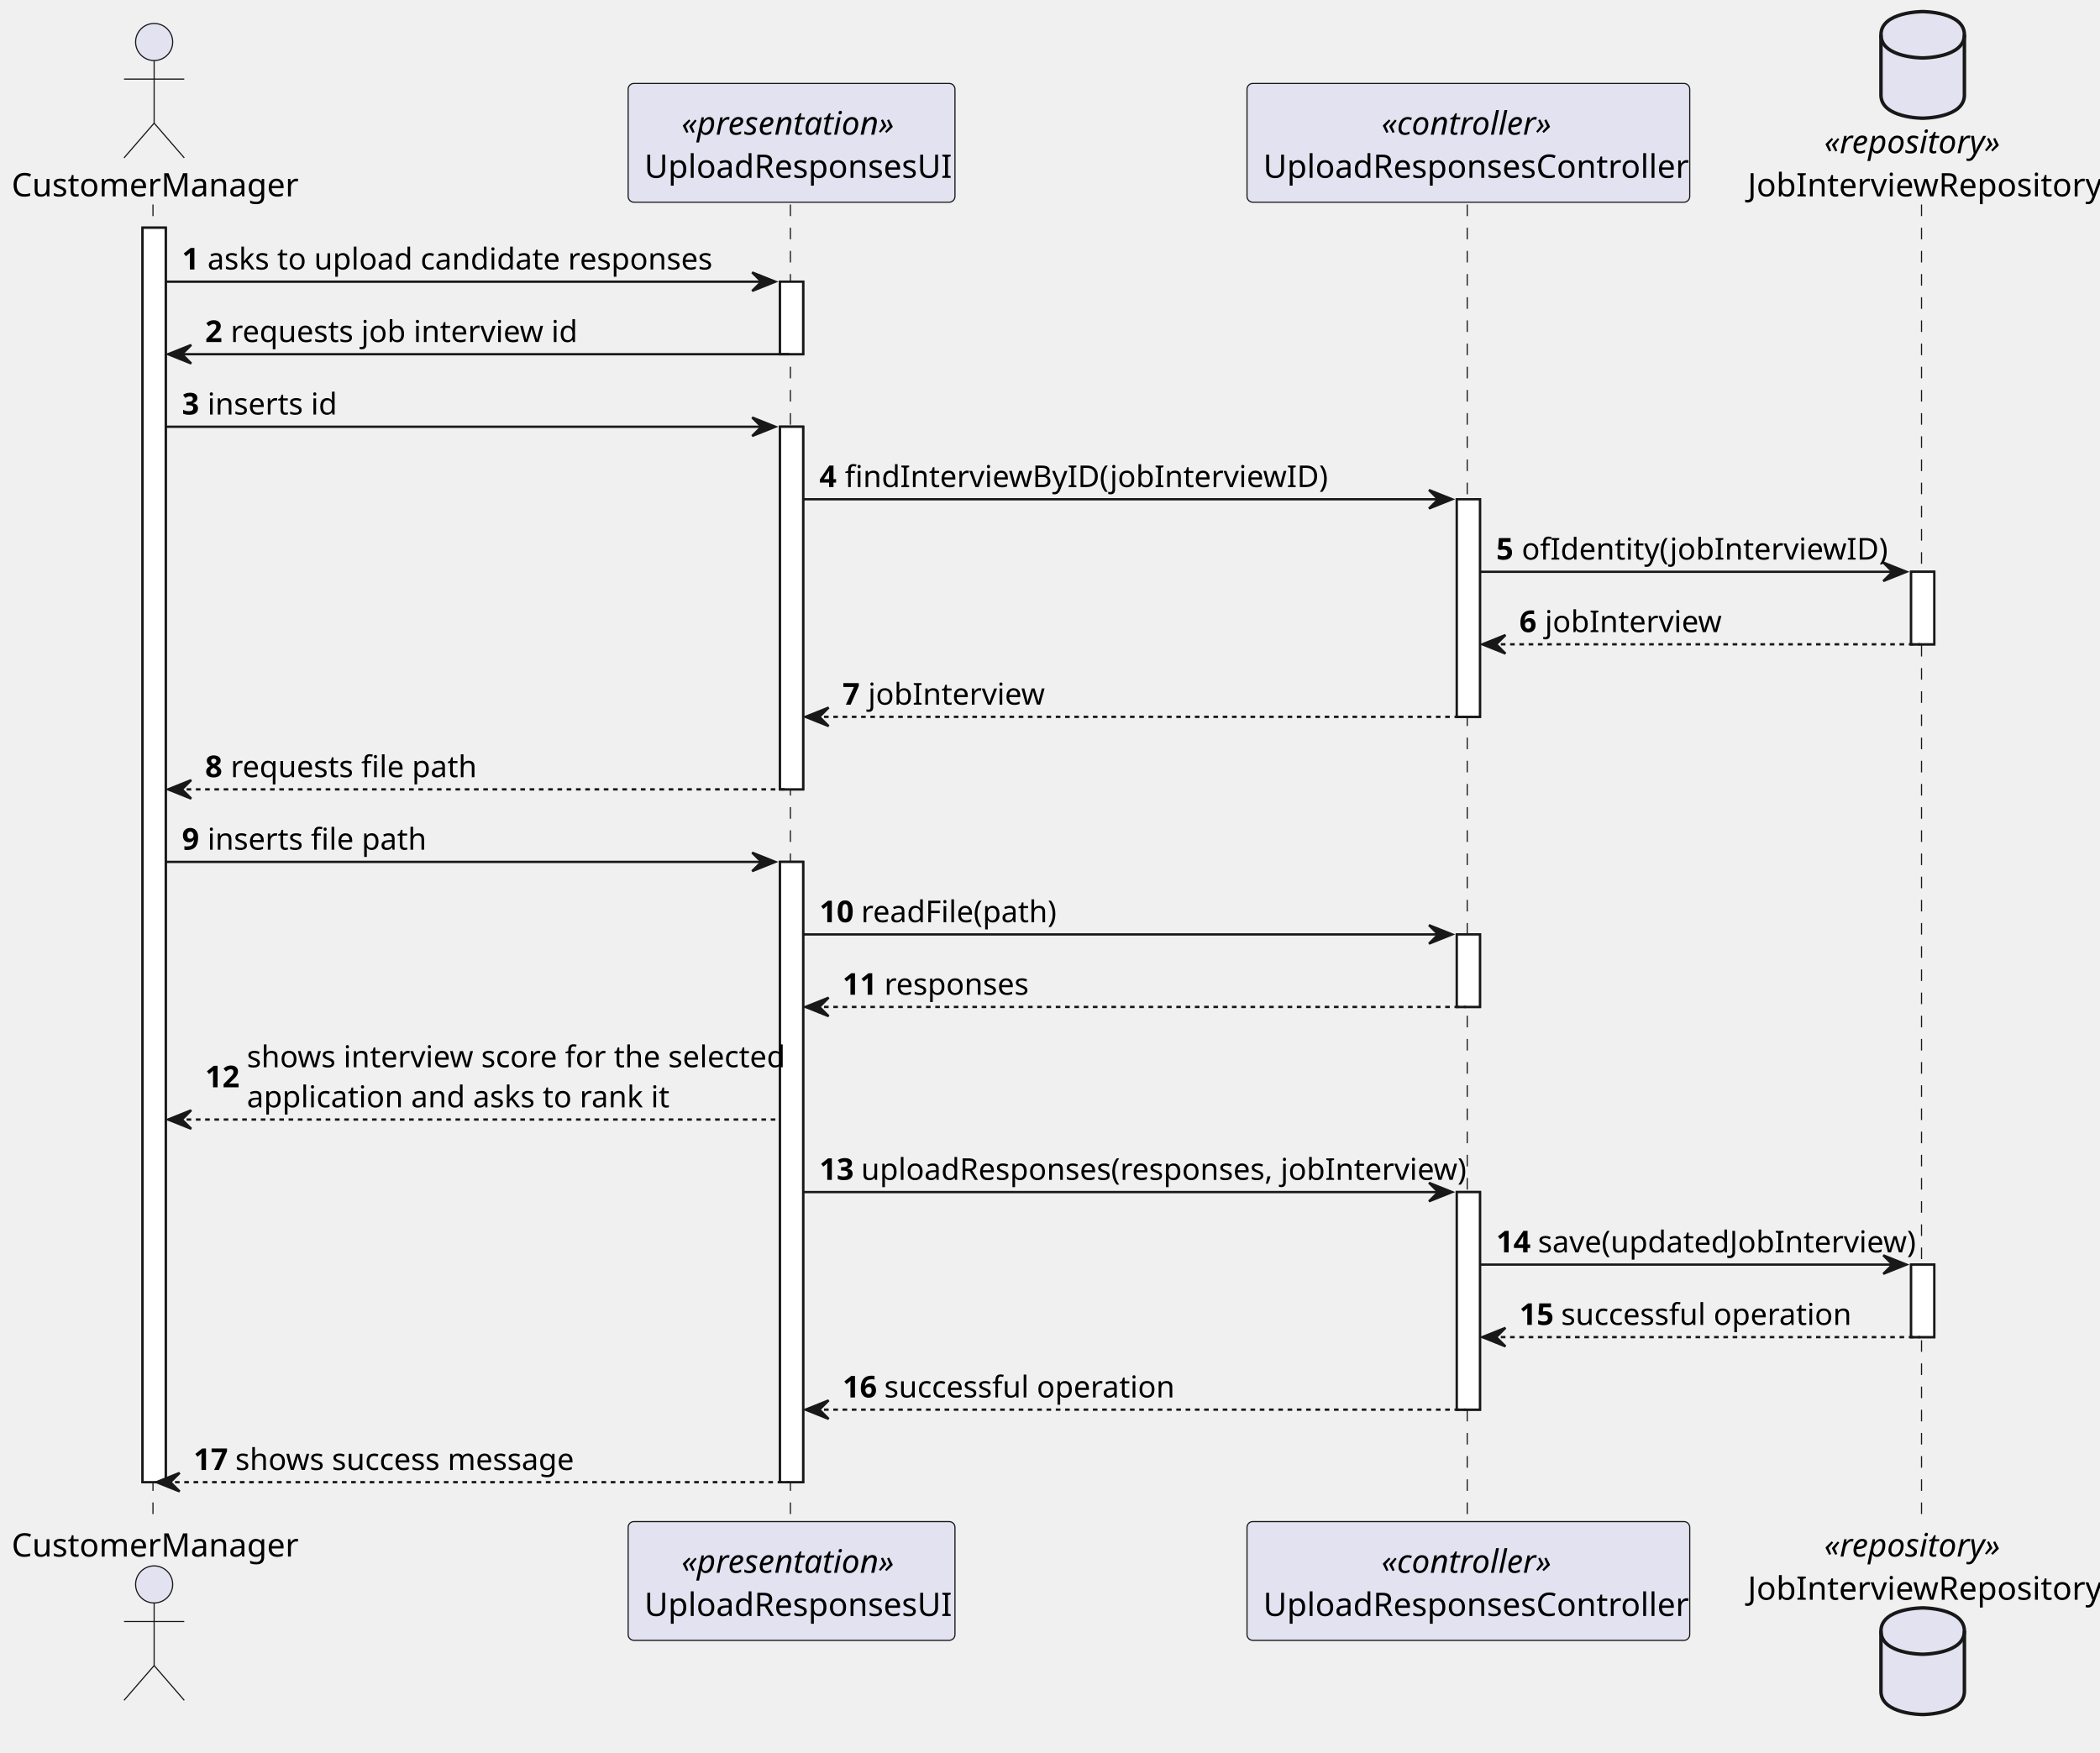
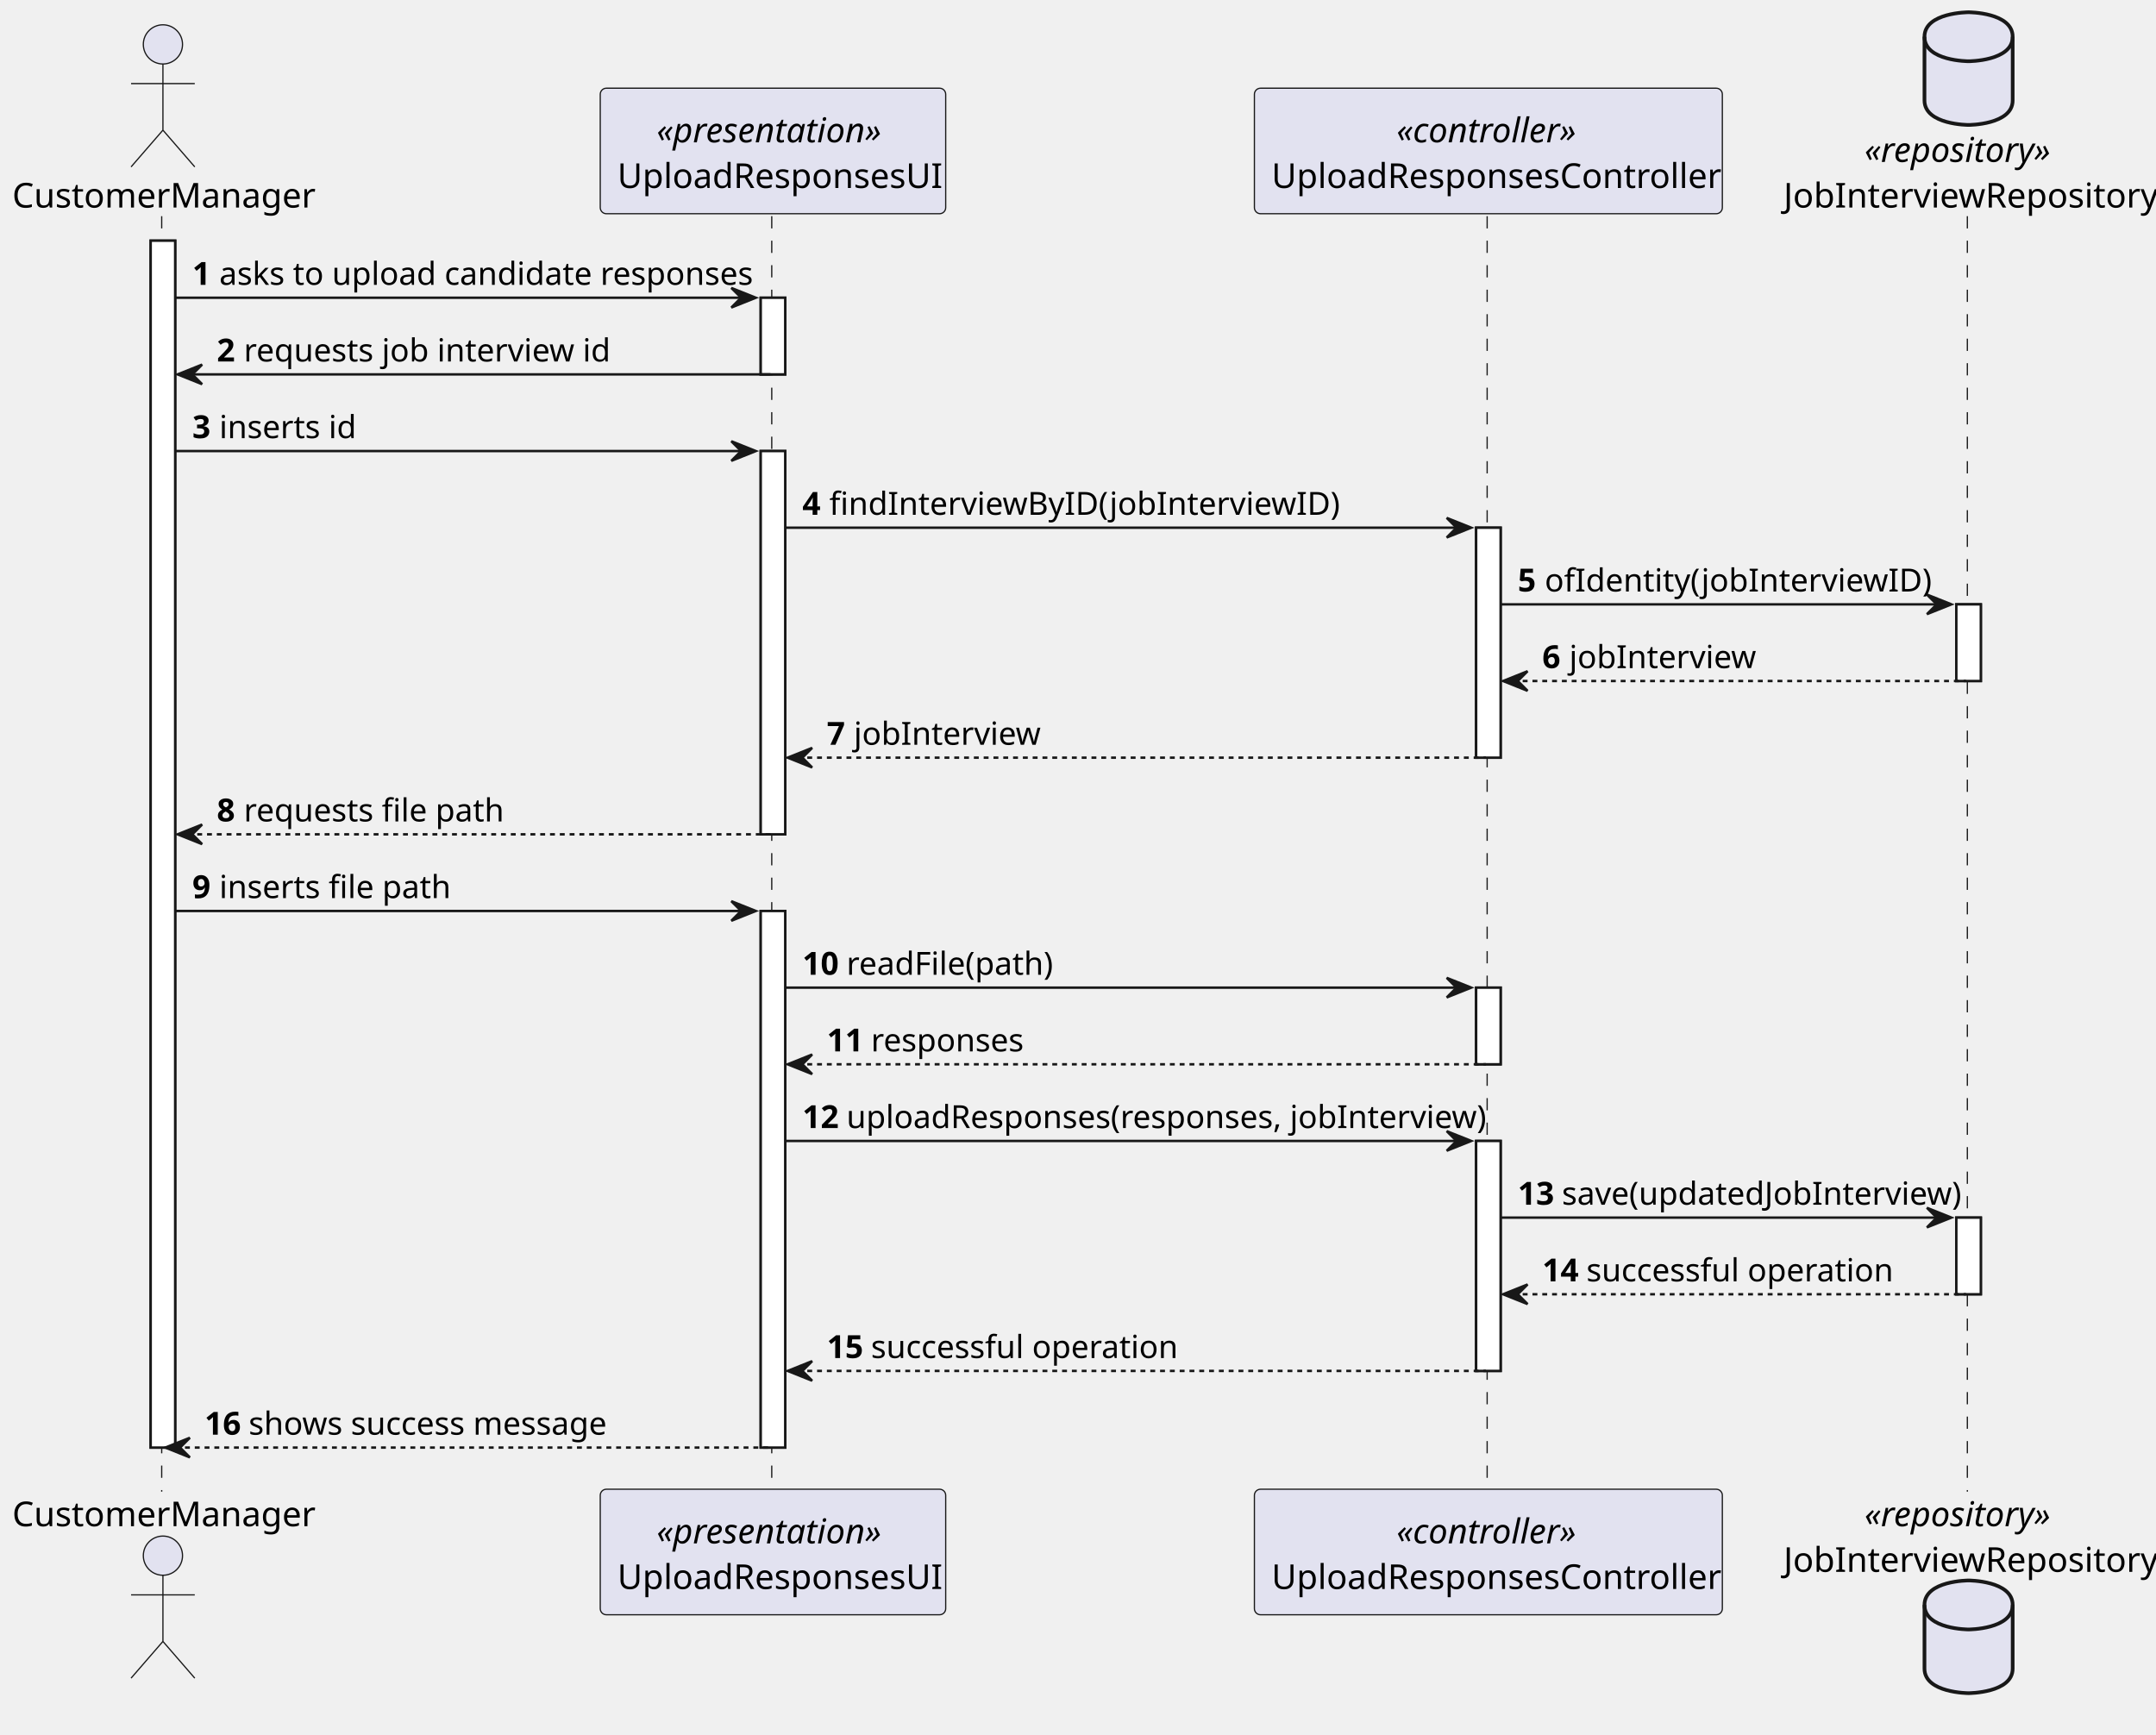
- <svg xmlns="http://www.w3.org/2000/svg" contentStyleType="text/css" height="756px" preserveAspectRatio="none" style="width:906px;height:756px;background:#FFFFFF;" version="1.1" viewBox="0 0 906 756" width="906px" zoomAndPan="magnify">
+ <svg xmlns="http://www.w3.org/2000/svg" contentStyleType="text/css" height="708px" preserveAspectRatio="none" style="width:880px;height:708px;background:#FFFFFF;" version="1.1" viewBox="0 0 880 708" width="880px" zoomAndPan="magnify">
  <defs />
  <g>
-     <rect fill="#FFFFFF" height="541.238" style="stroke:#181818;stroke-width:1.0;" width="10" x="61.5" y="98.242" />
-     <rect fill="#FFFFFF" height="31.291" style="stroke:#181818;stroke-width:1.0;" width="10" x="336.5" y="121.533" />
-     <rect fill="#FFFFFF" height="156.455" style="stroke:#181818;stroke-width:1.0;" width="10" x="336.5" y="184.115" />
-     <rect fill="#FFFFFF" height="267.619" style="stroke:#181818;stroke-width:1.0;" width="10" x="336.5" y="371.861" />
-     <rect fill="#FFFFFF" height="93.873" style="stroke:#181818;stroke-width:1.0;" width="10" x="628.5" y="215.406" />
-     <rect fill="#FFFFFF" height="31.291" style="stroke:#181818;stroke-width:1.0;" width="10" x="628.5" y="403.152" />
-     <rect fill="#FFFFFF" height="93.873" style="stroke:#181818;stroke-width:1.0;" width="10" x="628.5" y="514.316" />
-     <rect fill="#FFFFFF" height="31.291" style="stroke:#181818;stroke-width:1.0;" width="10" x="824.5" y="246.697" />
-     <rect fill="#FFFFFF" height="31.291" style="stroke:#181818;stroke-width:1.0;" width="10" x="824.5" y="545.607" />
-     <line style="stroke:#181818;stroke-width:0.5;stroke-dasharray:5.0,5.0;" x1="66" x2="66" y1="88.242" y2="657.481" />
-     <line style="stroke:#181818;stroke-width:0.5;stroke-dasharray:5.0,5.0;" x1="341" x2="341" y1="88.242" y2="657.481" />
-     <line style="stroke:#181818;stroke-width:0.5;stroke-dasharray:5.0,5.0;" x1="633" x2="633" y1="88.242" y2="657.481" />
-     <line style="stroke:#181818;stroke-width:0.5;stroke-dasharray:5.0,5.0;" x1="829" x2="829" y1="88.242" y2="657.481" />
+     <rect fill="#FFFFFF" height="492.656" style="stroke:#181818;stroke-width:1.0;" width="10" x="61.5" y="98.242" />
+     <rect fill="#FFFFFF" height="31.291" style="stroke:#181818;stroke-width:1.0;" width="10" x="310.5" y="121.533" />
+     <rect fill="#FFFFFF" height="156.455" style="stroke:#181818;stroke-width:1.0;" width="10" x="310.5" y="184.115" />
+     <rect fill="#FFFFFF" height="219.037" style="stroke:#181818;stroke-width:1.0;" width="10" x="310.5" y="371.861" />
+     <rect fill="#FFFFFF" height="93.873" style="stroke:#181818;stroke-width:1.0;" width="10" x="602.5" y="215.406" />
+     <rect fill="#FFFFFF" height="31.291" style="stroke:#181818;stroke-width:1.0;" width="10" x="602.5" y="403.152" />
+     <rect fill="#FFFFFF" height="93.873" style="stroke:#181818;stroke-width:1.0;" width="10" x="602.5" y="465.734" />
+     <rect fill="#FFFFFF" height="31.291" style="stroke:#181818;stroke-width:1.0;" width="10" x="798.5" y="246.697" />
+     <rect fill="#FFFFFF" height="31.291" style="stroke:#181818;stroke-width:1.0;" width="10" x="798.5" y="497.025" />
+     <line style="stroke:#181818;stroke-width:0.5;stroke-dasharray:5.0,5.0;" x1="66" x2="66" y1="88.242" y2="608.898" />
+     <line style="stroke:#181818;stroke-width:0.5;stroke-dasharray:5.0,5.0;" x1="315" x2="315" y1="88.242" y2="608.898" />
+     <line style="stroke:#181818;stroke-width:0.5;stroke-dasharray:5.0,5.0;" x1="607" x2="607" y1="88.242" y2="608.898" />
+     <line style="stroke:#181818;stroke-width:0.5;stroke-dasharray:5.0,5.0;" x1="803" x2="803" y1="88.242" y2="608.898" />
    <text fill="#000000" font-family="sans-serif" font-size="14" lengthAdjust="spacing" textLength="117" x="5" y="84.728">CustomerManager</text>
    <ellipse cx="66.5" cy="18.121" fill="#E2E2F0" rx="8" ry="8" style="stroke:#181818;stroke-width:0.5;" />
    <path d="M66.5,26.121 L66.5,53.121 M53.5,34.121 L79.5,34.121 M66.5,53.121 L53.5,68.121 M66.5,53.121 L79.5,68.121 " fill="none" style="stroke:#181818;stroke-width:0.5;" />
-     <text fill="#000000" font-family="sans-serif" font-size="14" lengthAdjust="spacing" textLength="117" x="5" y="671.588">CustomerManager</text>
-     <ellipse cx="66.5" cy="683.602" fill="#E2E2F0" rx="8" ry="8" style="stroke:#181818;stroke-width:0.5;" />
-     <path d="M66.5,691.602 L66.5,718.602 M53.5,699.602 L79.5,699.602 M66.5,718.602 L53.5,733.602 M66.5,718.602 L79.5,733.602 " fill="none" style="stroke:#181818;stroke-width:0.5;" />
-     <rect fill="#E2E2F0" height="51.242" rx="2.5" ry="2.5" style="stroke:#181818;stroke-width:0.5;" width="141" x="271" y="36" />
-     <text fill="#000000" font-family="sans-serif" font-size="14" font-style="italic" lengthAdjust="spacing" textLength="95" x="294" y="58.107">«presentation»</text>
-     <text fill="#000000" font-family="sans-serif" font-size="14" lengthAdjust="spacing" textLength="127" x="278" y="76.728">UploadResponsesUI</text>
-     <rect fill="#E2E2F0" height="51.242" rx="2.5" ry="2.5" style="stroke:#181818;stroke-width:0.5;" width="141" x="271" y="656.481" />
-     <text fill="#000000" font-family="sans-serif" font-size="14" font-style="italic" lengthAdjust="spacing" textLength="95" x="294" y="678.588">«presentation»</text>
-     <text fill="#000000" font-family="sans-serif" font-size="14" lengthAdjust="spacing" textLength="127" x="278" y="697.209">UploadResponsesUI</text>
-     <rect fill="#E2E2F0" height="51.242" rx="2.5" ry="2.5" style="stroke:#181818;stroke-width:0.5;" width="191" x="538" y="36" />
-     <text fill="#000000" font-family="sans-serif" font-size="14" font-style="italic" lengthAdjust="spacing" textLength="75" x="596" y="58.107">«controller»</text>
-     <text fill="#000000" font-family="sans-serif" font-size="14" lengthAdjust="spacing" textLength="177" x="545" y="76.728">UploadResponsesController</text>
-     <rect fill="#E2E2F0" height="51.242" rx="2.5" ry="2.5" style="stroke:#181818;stroke-width:0.5;" width="191" x="538" y="656.481" />
-     <text fill="#000000" font-family="sans-serif" font-size="14" font-style="italic" lengthAdjust="spacing" textLength="75" x="596" y="678.588">«controller»</text>
-     <text fill="#000000" font-family="sans-serif" font-size="14" lengthAdjust="spacing" textLength="177" x="545" y="697.209">UploadResponsesController</text>
-     <text fill="#000000" font-family="sans-serif" font-size="14" font-style="italic" lengthAdjust="spacing" textLength="79" x="787" y="66.107">«repository»</text>
-     <text fill="#000000" font-family="sans-serif" font-size="14" lengthAdjust="spacing" textLength="145" x="754" y="84.728">JobInterviewRepository</text>
-     <path d="M811.5,15 C811.5,5 829.5,5 829.5,5 C829.5,5 847.5,5 847.5,15 L847.5,41 C847.5,51 829.5,51 829.5,51 C829.5,51 811.5,51 811.5,41 L811.5,15 " fill="#E2E2F0" style="stroke:#181818;stroke-width:1.5;" />
-     <path d="M811.5,15 C811.5,25 829.5,25 829.5,25 C829.5,25 847.5,25 847.5,15 " fill="none" style="stroke:#181818;stroke-width:1.5;" />
-     <text fill="#000000" font-family="sans-serif" font-size="14" font-style="italic" lengthAdjust="spacing" textLength="79" x="787" y="671.588">«repository»</text>
-     <text fill="#000000" font-family="sans-serif" font-size="14" lengthAdjust="spacing" textLength="145" x="754" y="690.209">JobInterviewRepository</text>
-     <path d="M811.5,703.723 C811.5,693.723 829.5,693.723 829.5,693.723 C829.5,693.723 847.5,693.723 847.5,703.723 L847.5,729.723 C847.5,739.723 829.5,739.723 829.5,739.723 C829.5,739.723 811.5,739.723 811.5,729.723 L811.5,703.723 " fill="#E2E2F0" style="stroke:#181818;stroke-width:1.5;" />
-     <path d="M811.5,703.723 C811.5,713.723 829.5,713.723 829.5,713.723 C829.5,713.723 847.5,713.723 847.5,703.723 " fill="none" style="stroke:#181818;stroke-width:1.5;" />
-     <rect fill="#FFFFFF" height="541.238" style="stroke:#181818;stroke-width:1.0;" width="10" x="61.5" y="98.242" />
-     <rect fill="#FFFFFF" height="31.291" style="stroke:#181818;stroke-width:1.0;" width="10" x="336.5" y="121.533" />
-     <rect fill="#FFFFFF" height="156.455" style="stroke:#181818;stroke-width:1.0;" width="10" x="336.5" y="184.115" />
-     <rect fill="#FFFFFF" height="267.619" style="stroke:#181818;stroke-width:1.0;" width="10" x="336.5" y="371.861" />
-     <rect fill="#FFFFFF" height="93.873" style="stroke:#181818;stroke-width:1.0;" width="10" x="628.5" y="215.406" />
-     <rect fill="#FFFFFF" height="31.291" style="stroke:#181818;stroke-width:1.0;" width="10" x="628.5" y="403.152" />
-     <rect fill="#FFFFFF" height="93.873" style="stroke:#181818;stroke-width:1.0;" width="10" x="628.5" y="514.316" />
-     <rect fill="#FFFFFF" height="31.291" style="stroke:#181818;stroke-width:1.0;" width="10" x="824.5" y="246.697" />
-     <rect fill="#FFFFFF" height="31.291" style="stroke:#181818;stroke-width:1.0;" width="10" x="824.5" y="545.607" />
-     <polygon fill="#181818" points="324.5,117.533,334.5,121.533,324.5,125.533,328.5,121.533" style="stroke:#181818;stroke-width:1.0;" />
-     <line style="stroke:#181818;stroke-width:1.0;" x1="71.5" x2="330.5" y1="121.533" y2="121.533" />
+     <text fill="#000000" font-family="sans-serif" font-size="14" lengthAdjust="spacing" textLength="117" x="5" y="623.006">CustomerManager</text>
+     <ellipse cx="66.5" cy="635.019" fill="#E2E2F0" rx="8" ry="8" style="stroke:#181818;stroke-width:0.5;" />
+     <path d="M66.5,643.019 L66.5,670.019 M53.5,651.019 L79.5,651.019 M66.5,670.019 L53.5,685.019 M66.5,670.019 L79.5,685.019 " fill="none" style="stroke:#181818;stroke-width:0.5;" />
+     <rect fill="#E2E2F0" height="51.242" rx="2.5" ry="2.5" style="stroke:#181818;stroke-width:0.5;" width="141" x="245" y="36" />
+     <text fill="#000000" font-family="sans-serif" font-size="14" font-style="italic" lengthAdjust="spacing" textLength="95" x="268" y="58.107">«presentation»</text>
+     <text fill="#000000" font-family="sans-serif" font-size="14" lengthAdjust="spacing" textLength="127" x="252" y="76.728">UploadResponsesUI</text>
+     <rect fill="#E2E2F0" height="51.242" rx="2.5" ry="2.5" style="stroke:#181818;stroke-width:0.5;" width="141" x="245" y="607.898" />
+     <text fill="#000000" font-family="sans-serif" font-size="14" font-style="italic" lengthAdjust="spacing" textLength="95" x="268" y="630.006">«presentation»</text>
+     <text fill="#000000" font-family="sans-serif" font-size="14" lengthAdjust="spacing" textLength="127" x="252" y="648.627">UploadResponsesUI</text>
+     <rect fill="#E2E2F0" height="51.242" rx="2.5" ry="2.5" style="stroke:#181818;stroke-width:0.5;" width="191" x="512" y="36" />
+     <text fill="#000000" font-family="sans-serif" font-size="14" font-style="italic" lengthAdjust="spacing" textLength="75" x="570" y="58.107">«controller»</text>
+     <text fill="#000000" font-family="sans-serif" font-size="14" lengthAdjust="spacing" textLength="177" x="519" y="76.728">UploadResponsesController</text>
+     <rect fill="#E2E2F0" height="51.242" rx="2.5" ry="2.5" style="stroke:#181818;stroke-width:0.5;" width="191" x="512" y="607.898" />
+     <text fill="#000000" font-family="sans-serif" font-size="14" font-style="italic" lengthAdjust="spacing" textLength="75" x="570" y="630.006">«controller»</text>
+     <text fill="#000000" font-family="sans-serif" font-size="14" lengthAdjust="spacing" textLength="177" x="519" y="648.627">UploadResponsesController</text>
+     <text fill="#000000" font-family="sans-serif" font-size="14" font-style="italic" lengthAdjust="spacing" textLength="79" x="761" y="66.107">«repository»</text>
+     <text fill="#000000" font-family="sans-serif" font-size="14" lengthAdjust="spacing" textLength="145" x="728" y="84.728">JobInterviewRepository</text>
+     <path d="M785.5,15 C785.5,5 803.5,5 803.5,5 C803.5,5 821.5,5 821.5,15 L821.5,41 C821.5,51 803.5,51 803.5,51 C803.5,51 785.5,51 785.5,41 L785.5,15 " fill="#E2E2F0" style="stroke:#181818;stroke-width:1.5;" />
+     <path d="M785.5,15 C785.5,25 803.5,25 803.5,25 C803.5,25 821.5,25 821.5,15 " fill="none" style="stroke:#181818;stroke-width:1.5;" />
+     <text fill="#000000" font-family="sans-serif" font-size="14" font-style="italic" lengthAdjust="spacing" textLength="79" x="761" y="623.006">«repository»</text>
+     <text fill="#000000" font-family="sans-serif" font-size="14" lengthAdjust="spacing" textLength="145" x="728" y="641.627">JobInterviewRepository</text>
+     <path d="M785.5,655.141 C785.5,645.141 803.5,645.141 803.5,645.141 C803.5,645.141 821.5,645.141 821.5,655.141 L821.5,681.141 C821.5,691.141 803.5,691.141 803.5,691.141 C803.5,691.141 785.5,691.141 785.5,681.141 L785.5,655.141 " fill="#E2E2F0" style="stroke:#181818;stroke-width:1.5;" />
+     <path d="M785.5,655.141 C785.5,665.141 803.5,665.141 803.5,665.141 C803.5,665.141 821.5,665.141 821.5,655.141 " fill="none" style="stroke:#181818;stroke-width:1.5;" />
+     <rect fill="#FFFFFF" height="492.656" style="stroke:#181818;stroke-width:1.0;" width="10" x="61.5" y="98.242" />
+     <rect fill="#FFFFFF" height="31.291" style="stroke:#181818;stroke-width:1.0;" width="10" x="310.5" y="121.533" />
+     <rect fill="#FFFFFF" height="156.455" style="stroke:#181818;stroke-width:1.0;" width="10" x="310.5" y="184.115" />
+     <rect fill="#FFFFFF" height="219.037" style="stroke:#181818;stroke-width:1.0;" width="10" x="310.5" y="371.861" />
+     <rect fill="#FFFFFF" height="93.873" style="stroke:#181818;stroke-width:1.0;" width="10" x="602.5" y="215.406" />
+     <rect fill="#FFFFFF" height="31.291" style="stroke:#181818;stroke-width:1.0;" width="10" x="602.5" y="403.152" />
+     <rect fill="#FFFFFF" height="93.873" style="stroke:#181818;stroke-width:1.0;" width="10" x="602.5" y="465.734" />
+     <rect fill="#FFFFFF" height="31.291" style="stroke:#181818;stroke-width:1.0;" width="10" x="798.5" y="246.697" />
+     <rect fill="#FFFFFF" height="31.291" style="stroke:#181818;stroke-width:1.0;" width="10" x="798.5" y="497.025" />
+     <polygon fill="#181818" points="298.5,117.533,308.5,121.533,298.5,125.533,302.5,121.533" style="stroke:#181818;stroke-width:1.0;" />
+     <line style="stroke:#181818;stroke-width:1.0;" x1="71.5" x2="304.5" y1="121.533" y2="121.533" />
    <text fill="#000000" font-family="sans-serif" font-size="13" font-weight="bold" lengthAdjust="spacing" textLength="7" x="78.5" y="116.27">1</text>
    <text fill="#000000" font-family="sans-serif" font-size="13" lengthAdjust="spacing" textLength="209" x="89.5" y="116.27">asks to upload candidate responses</text>
    <polygon fill="#181818" points="82.5,148.824,72.5,152.824,82.5,156.824,78.5,152.824" style="stroke:#181818;stroke-width:1.0;" />
-     <line style="stroke:#181818;stroke-width:1.0;" x1="76.5" x2="340.5" y1="152.824" y2="152.824" />
+     <line style="stroke:#181818;stroke-width:1.0;" x1="76.5" x2="314.5" y1="152.824" y2="152.824" />
    <text fill="#000000" font-family="sans-serif" font-size="13" font-weight="bold" lengthAdjust="spacing" textLength="7" x="88.5" y="147.561">2</text>
    <text fill="#000000" font-family="sans-serif" font-size="13" lengthAdjust="spacing" textLength="138" x="99.5" y="147.561">requests job interview id</text>
-     <polygon fill="#181818" points="324.5,180.115,334.5,184.115,324.5,188.115,328.5,184.115" style="stroke:#181818;stroke-width:1.0;" />
-     <line style="stroke:#181818;stroke-width:1.0;" x1="71.5" x2="330.5" y1="184.115" y2="184.115" />
+     <polygon fill="#181818" points="298.5,180.115,308.5,184.115,298.5,188.115,302.5,184.115" style="stroke:#181818;stroke-width:1.0;" />
+     <line style="stroke:#181818;stroke-width:1.0;" x1="71.5" x2="304.5" y1="184.115" y2="184.115" />
    <text fill="#000000" font-family="sans-serif" font-size="13" font-weight="bold" lengthAdjust="spacing" textLength="7" x="78.5" y="178.852">3</text>
    <text fill="#000000" font-family="sans-serif" font-size="13" lengthAdjust="spacing" textLength="53" x="89.5" y="178.852">inserts id</text>
-     <polygon fill="#181818" points="616.5,211.406,626.5,215.406,616.5,219.406,620.5,215.406" style="stroke:#181818;stroke-width:1.0;" />
-     <line style="stroke:#181818;stroke-width:1.0;" x1="346.5" x2="622.5" y1="215.406" y2="215.406" />
-     <text fill="#000000" font-family="sans-serif" font-size="13" font-weight="bold" lengthAdjust="spacing" textLength="7" x="353.5" y="210.144">4</text>
-     <text fill="#000000" font-family="sans-serif" font-size="13" lengthAdjust="spacing" textLength="183" x="364.5" y="210.144">findInterviewByID(jobInterviewID)</text>
-     <polygon fill="#181818" points="812.5,242.697,822.5,246.697,812.5,250.697,816.5,246.697" style="stroke:#181818;stroke-width:1.0;" />
-     <line style="stroke:#181818;stroke-width:1.0;" x1="638.5" x2="818.5" y1="246.697" y2="246.697" />
-     <text fill="#000000" font-family="sans-serif" font-size="13" font-weight="bold" lengthAdjust="spacing" textLength="7" x="645.5" y="241.435">5</text>
-     <text fill="#000000" font-family="sans-serif" font-size="13" lengthAdjust="spacing" textLength="138" x="656.5" y="241.435">ofIdentity(jobInterviewID)</text>
-     <polygon fill="#181818" points="649.5,273.988,639.5,277.988,649.5,281.988,645.5,277.988" style="stroke:#181818;stroke-width:1.0;" />
-     <line style="stroke:#181818;stroke-width:1.0;stroke-dasharray:2.0,2.0;" x1="643.5" x2="828.5" y1="277.988" y2="277.988" />
-     <text fill="#000000" font-family="sans-serif" font-size="13" font-weight="bold" lengthAdjust="spacing" textLength="7" x="655.5" y="272.726">6</text>
-     <text fill="#000000" font-family="sans-serif" font-size="13" lengthAdjust="spacing" textLength="66" x="666.5" y="272.726">jobInterview</text>
-     <polygon fill="#181818" points="357.5,305.279,347.5,309.279,357.5,313.279,353.5,309.279" style="stroke:#181818;stroke-width:1.0;" />
-     <line style="stroke:#181818;stroke-width:1.0;stroke-dasharray:2.0,2.0;" x1="351.5" x2="632.5" y1="309.279" y2="309.279" />
-     <text fill="#000000" font-family="sans-serif" font-size="13" font-weight="bold" lengthAdjust="spacing" textLength="7" x="363.5" y="304.017">7</text>
-     <text fill="#000000" font-family="sans-serif" font-size="13" lengthAdjust="spacing" textLength="66" x="374.5" y="304.017">jobInterview</text>
+     <polygon fill="#181818" points="590.5,211.406,600.5,215.406,590.5,219.406,594.5,215.406" style="stroke:#181818;stroke-width:1.0;" />
+     <line style="stroke:#181818;stroke-width:1.0;" x1="320.5" x2="596.5" y1="215.406" y2="215.406" />
+     <text fill="#000000" font-family="sans-serif" font-size="13" font-weight="bold" lengthAdjust="spacing" textLength="7" x="327.5" y="210.144">4</text>
+     <text fill="#000000" font-family="sans-serif" font-size="13" lengthAdjust="spacing" textLength="183" x="338.5" y="210.144">findInterviewByID(jobInterviewID)</text>
+     <polygon fill="#181818" points="786.5,242.697,796.5,246.697,786.5,250.697,790.5,246.697" style="stroke:#181818;stroke-width:1.0;" />
+     <line style="stroke:#181818;stroke-width:1.0;" x1="612.5" x2="792.5" y1="246.697" y2="246.697" />
+     <text fill="#000000" font-family="sans-serif" font-size="13" font-weight="bold" lengthAdjust="spacing" textLength="7" x="619.5" y="241.435">5</text>
+     <text fill="#000000" font-family="sans-serif" font-size="13" lengthAdjust="spacing" textLength="138" x="630.5" y="241.435">ofIdentity(jobInterviewID)</text>
+     <polygon fill="#181818" points="623.5,273.988,613.5,277.988,623.5,281.988,619.5,277.988" style="stroke:#181818;stroke-width:1.0;" />
+     <line style="stroke:#181818;stroke-width:1.0;stroke-dasharray:2.0,2.0;" x1="617.5" x2="802.5" y1="277.988" y2="277.988" />
+     <text fill="#000000" font-family="sans-serif" font-size="13" font-weight="bold" lengthAdjust="spacing" textLength="7" x="629.5" y="272.726">6</text>
+     <text fill="#000000" font-family="sans-serif" font-size="13" lengthAdjust="spacing" textLength="66" x="640.5" y="272.726">jobInterview</text>
+     <polygon fill="#181818" points="331.5,305.279,321.5,309.279,331.5,313.279,327.5,309.279" style="stroke:#181818;stroke-width:1.0;" />
+     <line style="stroke:#181818;stroke-width:1.0;stroke-dasharray:2.0,2.0;" x1="325.5" x2="606.5" y1="309.279" y2="309.279" />
+     <text fill="#000000" font-family="sans-serif" font-size="13" font-weight="bold" lengthAdjust="spacing" textLength="7" x="337.5" y="304.017">7</text>
+     <text fill="#000000" font-family="sans-serif" font-size="13" lengthAdjust="spacing" textLength="66" x="348.5" y="304.017">jobInterview</text>
    <polygon fill="#181818" points="82.5,336.57,72.5,340.57,82.5,344.57,78.5,340.57" style="stroke:#181818;stroke-width:1.0;" />
-     <line style="stroke:#181818;stroke-width:1.0;stroke-dasharray:2.0,2.0;" x1="76.5" x2="340.5" y1="340.57" y2="340.57" />
+     <line style="stroke:#181818;stroke-width:1.0;stroke-dasharray:2.0,2.0;" x1="76.5" x2="314.5" y1="340.57" y2="340.57" />
    <text fill="#000000" font-family="sans-serif" font-size="13" font-weight="bold" lengthAdjust="spacing" textLength="7" x="88.5" y="335.308">8</text>
    <text fill="#000000" font-family="sans-serif" font-size="13" lengthAdjust="spacing" textLength="99" x="99.5" y="335.308">requests file path</text>
-     <polygon fill="#181818" points="324.5,367.861,334.5,371.861,324.5,375.861,328.5,371.861" style="stroke:#181818;stroke-width:1.0;" />
-     <line style="stroke:#181818;stroke-width:1.0;" x1="71.5" x2="330.5" y1="371.861" y2="371.861" />
+     <polygon fill="#181818" points="298.5,367.861,308.5,371.861,298.5,375.861,302.5,371.861" style="stroke:#181818;stroke-width:1.0;" />
+     <line style="stroke:#181818;stroke-width:1.0;" x1="71.5" x2="304.5" y1="371.861" y2="371.861" />
    <text fill="#000000" font-family="sans-serif" font-size="13" font-weight="bold" lengthAdjust="spacing" textLength="7" x="78.5" y="366.599">9</text>
    <text fill="#000000" font-family="sans-serif" font-size="13" lengthAdjust="spacing" textLength="88" x="89.5" y="366.599">inserts file path</text>
-     <polygon fill="#181818" points="616.5,399.152,626.5,403.152,616.5,407.152,620.5,403.152" style="stroke:#181818;stroke-width:1.0;" />
-     <line style="stroke:#181818;stroke-width:1.0;" x1="346.5" x2="622.5" y1="403.152" y2="403.152" />
-     <text fill="#000000" font-family="sans-serif" font-size="13" font-weight="bold" lengthAdjust="spacing" textLength="14" x="353.5" y="397.89">10</text>
-     <text fill="#000000" font-family="sans-serif" font-size="13" lengthAdjust="spacing" textLength="79" x="371.5" y="397.89">readFile(path)</text>
-     <polygon fill="#181818" points="357.5,430.443,347.5,434.443,357.5,438.443,353.5,434.443" style="stroke:#181818;stroke-width:1.0;" />
-     <line style="stroke:#181818;stroke-width:1.0;stroke-dasharray:2.0,2.0;" x1="351.5" x2="632.5" y1="434.443" y2="434.443" />
-     <text fill="#000000" font-family="sans-serif" font-size="13" font-weight="bold" lengthAdjust="spacing" textLength="14" x="363.5" y="429.181">11</text>
-     <text fill="#000000" font-family="sans-serif" font-size="13" lengthAdjust="spacing" textLength="60" x="381.5" y="429.181">responses</text>
-     <polygon fill="#181818" points="82.5,479.025,72.5,483.025,82.5,487.025,78.5,483.025" style="stroke:#181818;stroke-width:1.0;" />
-     <line style="stroke:#181818;stroke-width:1.0;stroke-dasharray:2.0,2.0;" x1="76.5" x2="335.5" y1="483.025" y2="483.025" />
-     <text fill="#000000" font-family="sans-serif" font-size="13" font-weight="bold" lengthAdjust="spacing" textLength="14" x="88.5" y="469.117">12</text>
-     <text fill="#000000" font-family="sans-serif" font-size="13" lengthAdjust="spacing" textLength="219" x="106.5" y="460.472">shows interview score for the selected</text>
-     <text fill="#000000" font-family="sans-serif" font-size="13" lengthAdjust="spacing" textLength="174" x="106.5" y="477.763">application and asks to rank it</text>
-     <polygon fill="#181818" points="616.5,510.316,626.5,514.316,616.5,518.316,620.5,514.316" style="stroke:#181818;stroke-width:1.0;" />
-     <line style="stroke:#181818;stroke-width:1.0;" x1="346.5" x2="622.5" y1="514.316" y2="514.316" />
-     <text fill="#000000" font-family="sans-serif" font-size="13" font-weight="bold" lengthAdjust="spacing" textLength="14" x="353.5" y="509.054">13</text>
-     <text fill="#000000" font-family="sans-serif" font-size="13" lengthAdjust="spacing" textLength="245" x="371.5" y="509.054">uploadResponses(responses, jobInterview)</text>
-     <polygon fill="#181818" points="812.5,541.607,822.5,545.607,812.5,549.607,816.5,545.607" style="stroke:#181818;stroke-width:1.0;" />
-     <line style="stroke:#181818;stroke-width:1.0;" x1="638.5" x2="818.5" y1="545.607" y2="545.607" />
-     <text fill="#000000" font-family="sans-serif" font-size="13" font-weight="bold" lengthAdjust="spacing" textLength="14" x="645.5" y="540.345">14</text>
-     <text fill="#000000" font-family="sans-serif" font-size="13" lengthAdjust="spacing" textLength="149" x="663.5" y="540.345">save(updatedJobInterview)</text>
-     <polygon fill="#181818" points="649.5,572.898,639.5,576.898,649.5,580.898,645.5,576.898" style="stroke:#181818;stroke-width:1.0;" />
-     <line style="stroke:#181818;stroke-width:1.0;stroke-dasharray:2.0,2.0;" x1="643.5" x2="828.5" y1="576.898" y2="576.898" />
-     <text fill="#000000" font-family="sans-serif" font-size="13" font-weight="bold" lengthAdjust="spacing" textLength="14" x="655.5" y="571.636">15</text>
-     <text fill="#000000" font-family="sans-serif" font-size="13" lengthAdjust="spacing" textLength="119" x="673.5" y="571.636">successful operation</text>
-     <polygon fill="#181818" points="357.5,604.189,347.5,608.189,357.5,612.189,353.5,608.189" style="stroke:#181818;stroke-width:1.0;" />
-     <line style="stroke:#181818;stroke-width:1.0;stroke-dasharray:2.0,2.0;" x1="351.5" x2="632.5" y1="608.189" y2="608.189" />
-     <text fill="#000000" font-family="sans-serif" font-size="13" font-weight="bold" lengthAdjust="spacing" textLength="14" x="363.5" y="602.927">16</text>
-     <text fill="#000000" font-family="sans-serif" font-size="13" lengthAdjust="spacing" textLength="119" x="381.5" y="602.927">successful operation</text>
-     <polygon fill="#181818" points="77.5,635.481,67.5,639.481,77.5,643.481,73.5,639.481" style="stroke:#181818;stroke-width:1.0;" />
-     <line style="stroke:#181818;stroke-width:1.0;stroke-dasharray:2.0,2.0;" x1="71.5" x2="340.5" y1="639.481" y2="639.481" />
-     <text fill="#000000" font-family="sans-serif" font-size="13" font-weight="bold" lengthAdjust="spacing" textLength="14" x="83.5" y="634.218">17</text>
-     <text fill="#000000" font-family="sans-serif" font-size="13" lengthAdjust="spacing" textLength="147" x="101.5" y="634.218">shows success message</text>
+     <polygon fill="#181818" points="590.5,399.152,600.5,403.152,590.5,407.152,594.5,403.152" style="stroke:#181818;stroke-width:1.0;" />
+     <line style="stroke:#181818;stroke-width:1.0;" x1="320.5" x2="596.5" y1="403.152" y2="403.152" />
+     <text fill="#000000" font-family="sans-serif" font-size="13" font-weight="bold" lengthAdjust="spacing" textLength="14" x="327.5" y="397.89">10</text>
+     <text fill="#000000" font-family="sans-serif" font-size="13" lengthAdjust="spacing" textLength="79" x="345.5" y="397.89">readFile(path)</text>
+     <polygon fill="#181818" points="331.5,430.443,321.5,434.443,331.5,438.443,327.5,434.443" style="stroke:#181818;stroke-width:1.0;" />
+     <line style="stroke:#181818;stroke-width:1.0;stroke-dasharray:2.0,2.0;" x1="325.5" x2="606.5" y1="434.443" y2="434.443" />
+     <text fill="#000000" font-family="sans-serif" font-size="13" font-weight="bold" lengthAdjust="spacing" textLength="14" x="337.5" y="429.181">11</text>
+     <text fill="#000000" font-family="sans-serif" font-size="13" lengthAdjust="spacing" textLength="60" x="355.5" y="429.181">responses</text>
+     <polygon fill="#181818" points="590.5,461.734,600.5,465.734,590.5,469.734,594.5,465.734" style="stroke:#181818;stroke-width:1.0;" />
+     <line style="stroke:#181818;stroke-width:1.0;" x1="320.5" x2="596.5" y1="465.734" y2="465.734" />
+     <text fill="#000000" font-family="sans-serif" font-size="13" font-weight="bold" lengthAdjust="spacing" textLength="14" x="327.5" y="460.472">12</text>
+     <text fill="#000000" font-family="sans-serif" font-size="13" lengthAdjust="spacing" textLength="245" x="345.5" y="460.472">uploadResponses(responses, jobInterview)</text>
+     <polygon fill="#181818" points="786.5,493.025,796.5,497.025,786.5,501.025,790.5,497.025" style="stroke:#181818;stroke-width:1.0;" />
+     <line style="stroke:#181818;stroke-width:1.0;" x1="612.5" x2="792.5" y1="497.025" y2="497.025" />
+     <text fill="#000000" font-family="sans-serif" font-size="13" font-weight="bold" lengthAdjust="spacing" textLength="14" x="619.5" y="491.763">13</text>
+     <text fill="#000000" font-family="sans-serif" font-size="13" lengthAdjust="spacing" textLength="149" x="637.5" y="491.763">save(updatedJobInterview)</text>
+     <polygon fill="#181818" points="623.5,524.316,613.5,528.316,623.5,532.316,619.5,528.316" style="stroke:#181818;stroke-width:1.0;" />
+     <line style="stroke:#181818;stroke-width:1.0;stroke-dasharray:2.0,2.0;" x1="617.5" x2="802.5" y1="528.316" y2="528.316" />
+     <text fill="#000000" font-family="sans-serif" font-size="13" font-weight="bold" lengthAdjust="spacing" textLength="14" x="629.5" y="523.054">14</text>
+     <text fill="#000000" font-family="sans-serif" font-size="13" lengthAdjust="spacing" textLength="119" x="647.5" y="523.054">successful operation</text>
+     <polygon fill="#181818" points="331.5,555.607,321.5,559.607,331.5,563.607,327.5,559.607" style="stroke:#181818;stroke-width:1.0;" />
+     <line style="stroke:#181818;stroke-width:1.0;stroke-dasharray:2.0,2.0;" x1="325.5" x2="606.5" y1="559.607" y2="559.607" />
+     <text fill="#000000" font-family="sans-serif" font-size="13" font-weight="bold" lengthAdjust="spacing" textLength="14" x="337.5" y="554.345">15</text>
+     <text fill="#000000" font-family="sans-serif" font-size="13" lengthAdjust="spacing" textLength="119" x="355.5" y="554.345">successful operation</text>
+     <polygon fill="#181818" points="77.5,586.898,67.5,590.898,77.5,594.898,73.5,590.898" style="stroke:#181818;stroke-width:1.0;" />
+     <line style="stroke:#181818;stroke-width:1.0;stroke-dasharray:2.0,2.0;" x1="71.5" x2="314.5" y1="590.898" y2="590.898" />
+     <text fill="#000000" font-family="sans-serif" font-size="13" font-weight="bold" lengthAdjust="spacing" textLength="14" x="83.5" y="585.636">16</text>
+     <text fill="#000000" font-family="sans-serif" font-size="13" lengthAdjust="spacing" textLength="147" x="101.5" y="585.636">shows success message</text>
  </g>
</svg>
